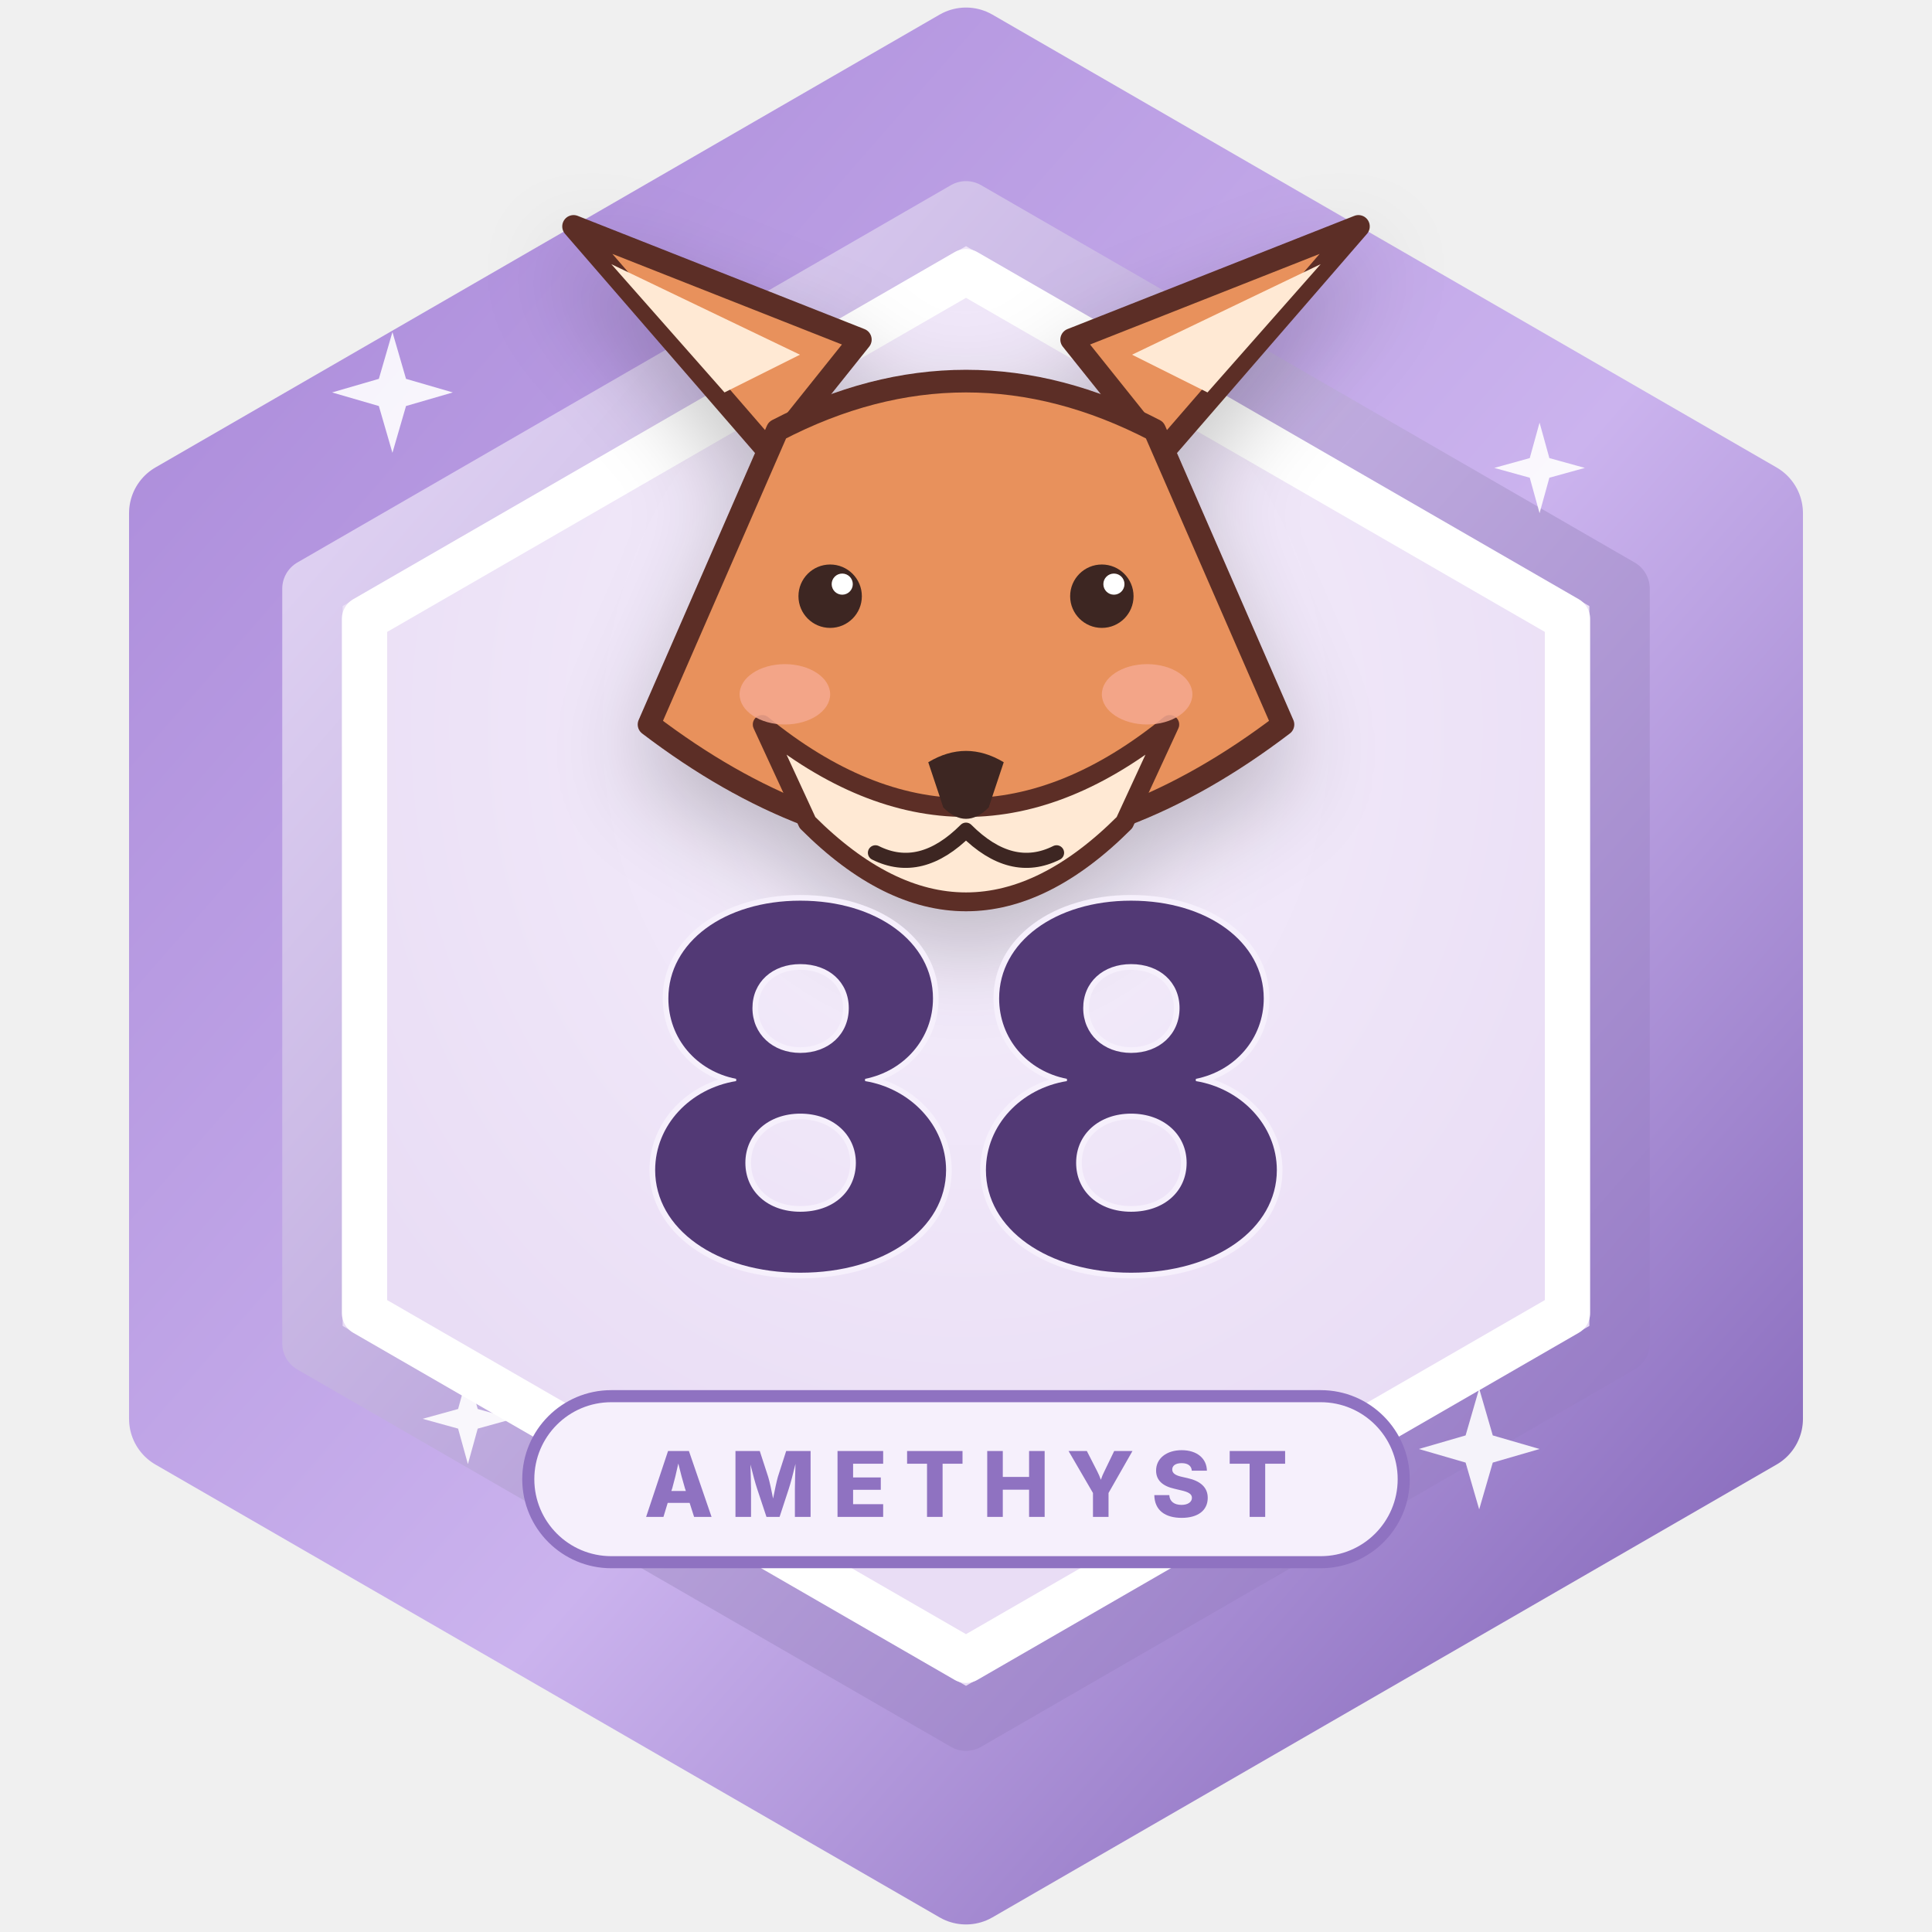
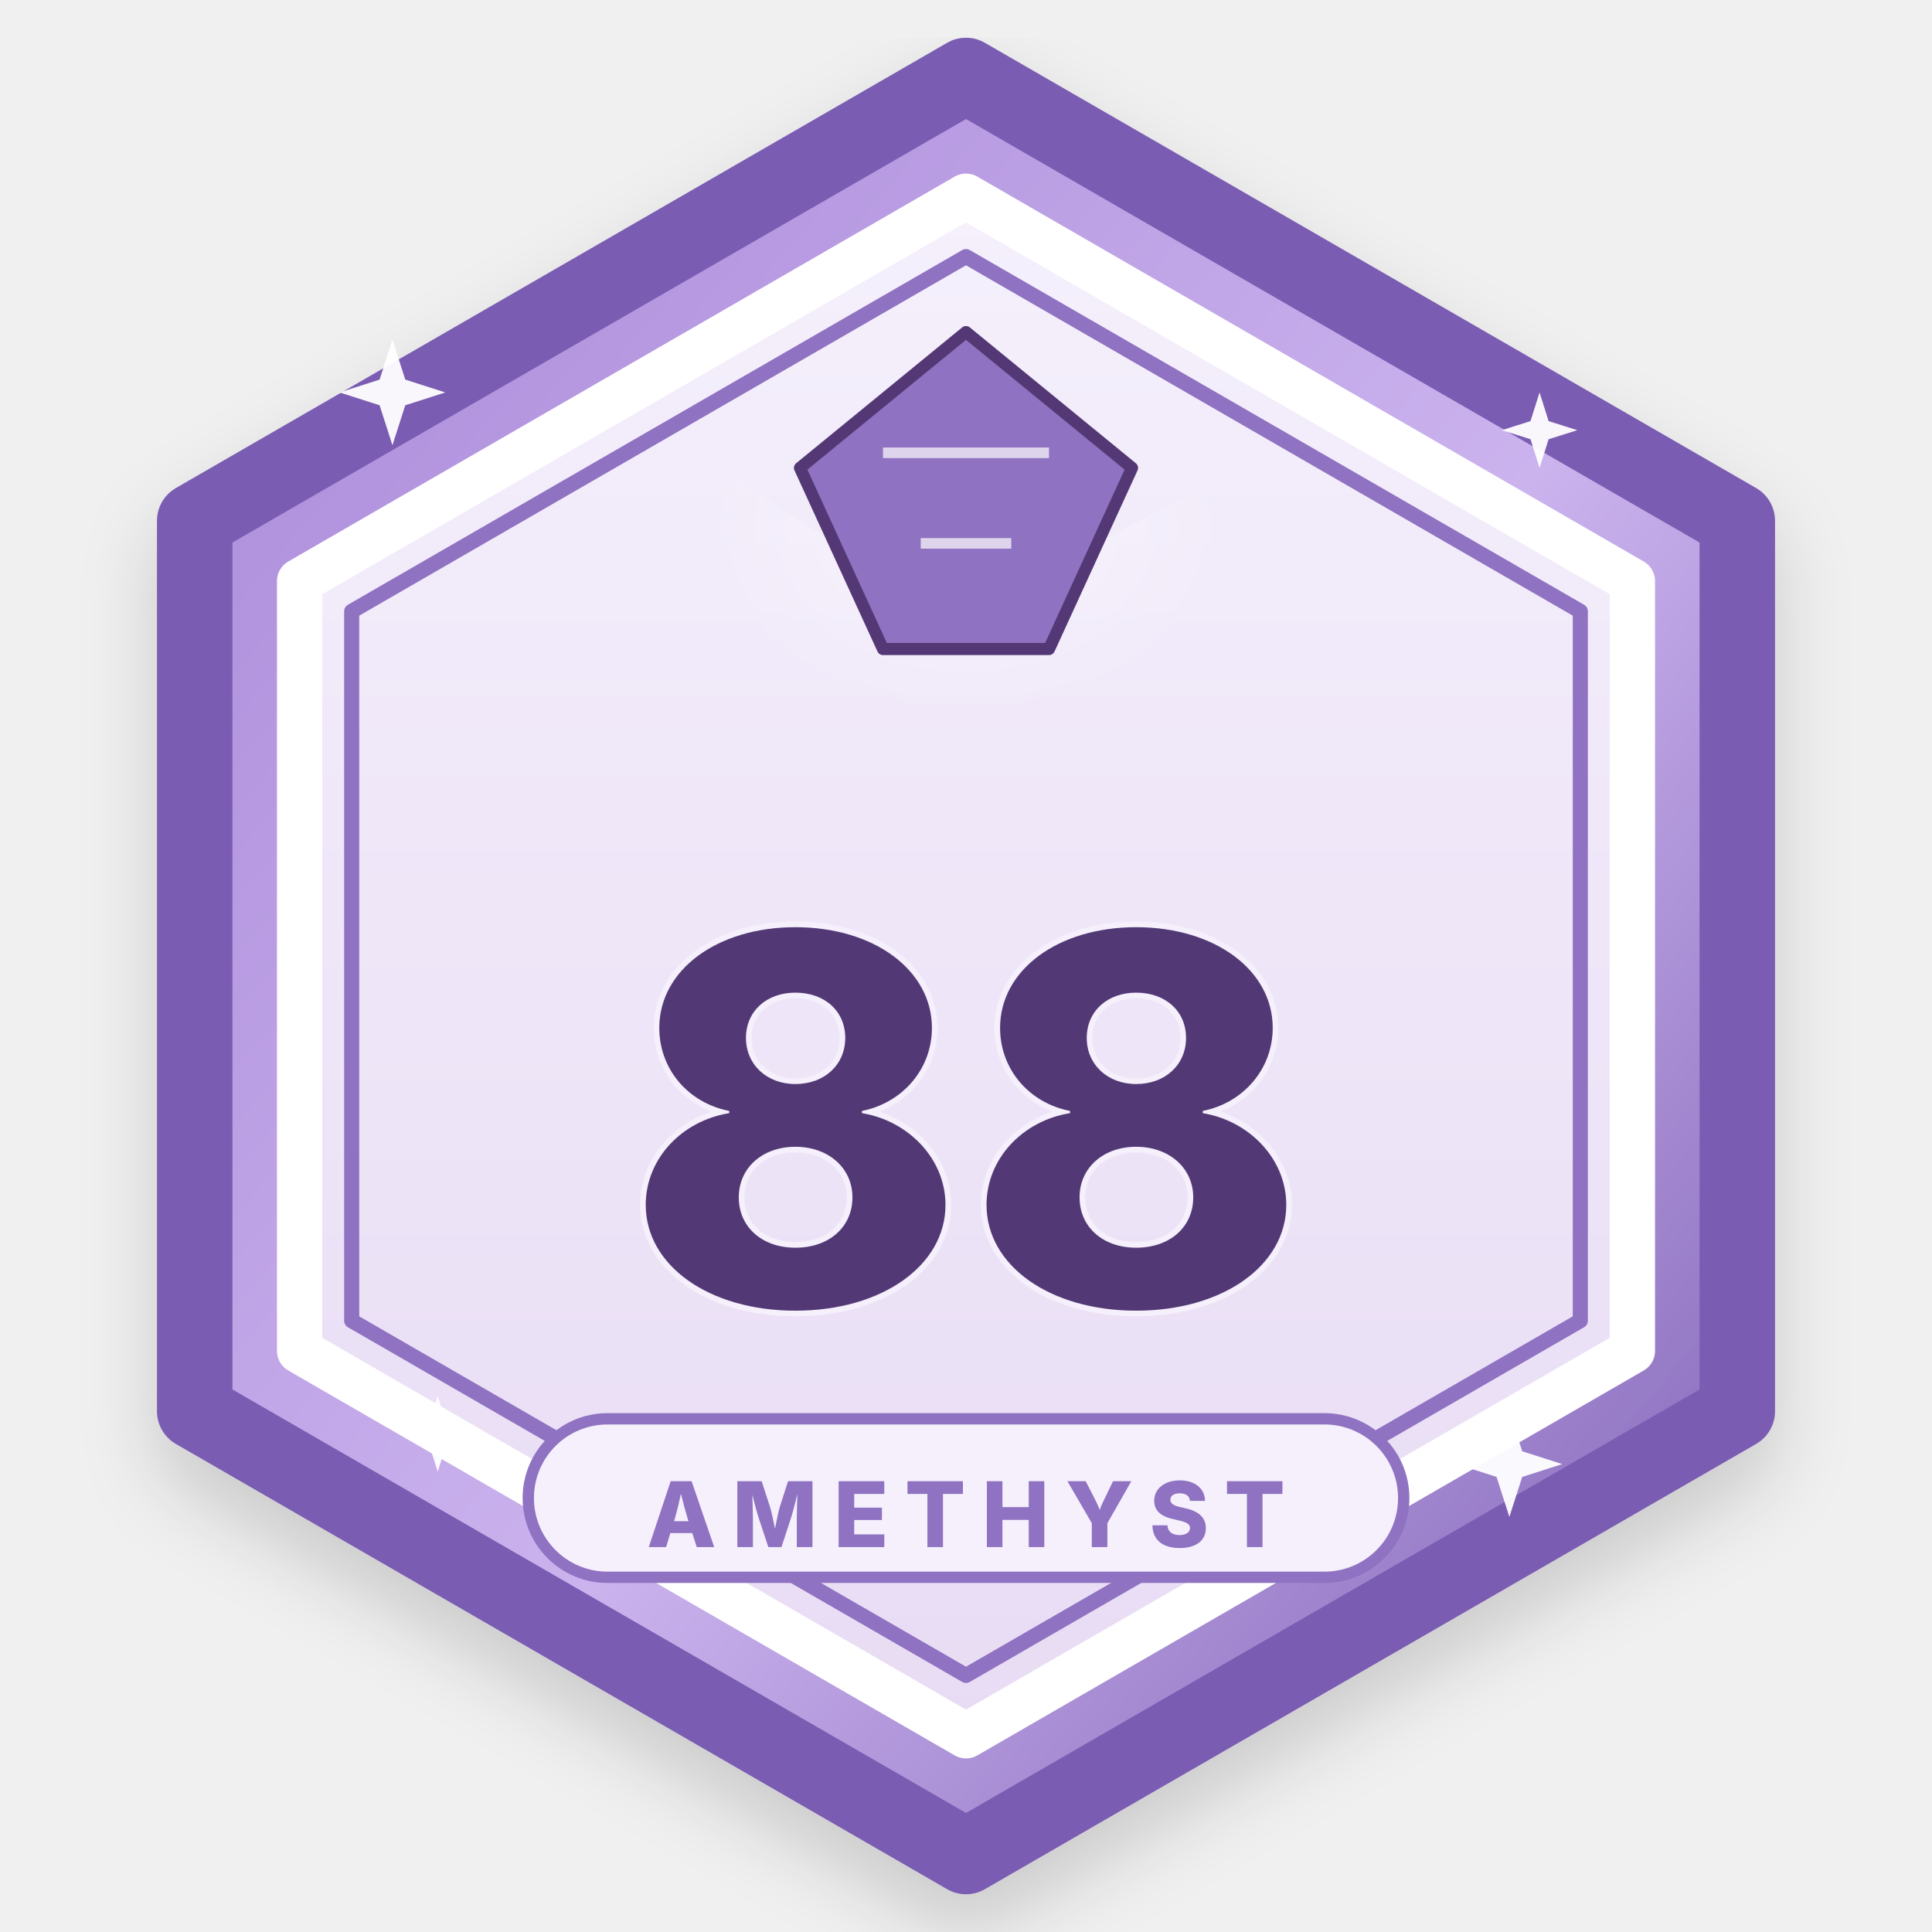
<svg xmlns="http://www.w3.org/2000/svg" viewBox="0 0 256 256" width="256" height="256" role="img" aria-label="Level 88 badge">
  <defs>
    <linearGradient id="o" x1="0%" y1="0%" x2="100%" y2="100%">
      <stop offset="0%" stop-color="#a887d8" />
      <stop offset="55%" stop-color="#cbb3ee" />
      <stop offset="100%" stop-color="#7a5cb2" />
    </linearGradient>
-     <radialGradient id="i" cx="50%" cy="34%" r="80%">
-       <stop offset="0%" stop-color="#f6f0fc" />
-       <stop offset="70%" stop-color="#e9ddf5" />
-       <stop offset="100%" stop-color="#e9ddf5" />
+     <linearGradient id="i" x1="0%" y1="0%" x2="0%" y2="100%">
+       <stop offset="0%" stop-color="#f5f0fc" />
+       <stop offset="100%" stop-color="#e8dcf4" />
+     </linearGradient>
+     <radialGradient id="sheen" cx="50%" cy="26%" r="36%">
+       <stop offset="0%" stop-color="#ffffff" stop-opacity="0.85" />
+       <stop offset="100%" stop-color="#ffffff" stop-opacity="0" />
    </radialGradient>
-     <linearGradient id="r" x1="0%" y1="0%" x2="100%" y2="100%">
-       <stop offset="0%" stop-color="#e7dbf7" />
-       <stop offset="100%" stop-color="#8f72c1" />
-     </linearGradient>
    <filter id="soft" x="-30%" y="-30%" width="160%" height="160%">
-       <feDropShadow dx="0" dy="5" stdDeviation="6" flood-color="#000000" flood-opacity="0.22" />
+       <feDropShadow dx="0" dy="5" stdDeviation="5" flood-color="#000000" flood-opacity="0.16" />
    </filter>
  </defs>
-   <polygon points="128.0,8.0 231.9,68.0 231.9,188.0 128.0,248.0 24.1,188.0 24.1,68.0" fill="url(#o)" stroke="url(#o)" stroke-width="14" stroke-linejoin="round" />
-   <polygon points="128.0,28.0 214.6,78.0 214.6,178.0 128.0,228.0 41.4,178.0 41.4,78.0" fill="url(#i)" stroke="url(#r)" stroke-width="8" stroke-linejoin="round" />
-   <polygon points="128.0,36.0 207.7,82.0 207.7,174.0 128.0,220.0 48.3,174.0 48.3,82.0" fill="none" stroke="#ffffff" stroke-width="6" stroke-linejoin="round" />
-   <path d="M52 44 L53.8 50.2 L60 52 L53.8 53.8 L52 60 L50.2 53.8 L44 52 L50.2 50.2 Z" fill="#ffffff" opacity="0.9" />
-   <path d="M204 56 L205.3 60.7 L210 62 L205.3 63.3 L204 68 L202.7 63.3 L198 62 L202.7 60.7 Z" fill="#ffffff" opacity="0.9" />
-   <path d="M62 182 L63.3 186.7 L68 188 L63.3 189.3 L62 194 L60.7 189.3 L56 188 L60.7 186.7 Z" fill="#ffffff" opacity="0.9" />
-   <path d="M196 184 L197.8 190.2 L204 192 L197.8 193.8 L196 200 L194.2 193.8 L188 192 L194.2 190.2 Z" fill="#ffffff" opacity="0.9" />
  <g filter="url(#soft)">
-     <g id="echo">
-       <path d="M102 60 L76 30 L114 45 Z" fill="#e8915b" stroke="#5b2f26" stroke-width="3" stroke-linejoin="round" />
-       <path d="M154 60 L180 30 L142 45 Z" fill="#e8915b" stroke="#5b2f26" stroke-width="3" stroke-linejoin="round" />
-       <path d="M96 52 L81 35 L106 47 Z" fill="#ffe9d4" />
-       <path d="M160 52 L175 35 L150 47 Z" fill="#ffe9d4" />
-       <path d="M103 57 Q128 44 153 57 L170 96 Q128 128 86 96 Z" fill="#e8915b" stroke="#5b2f26" stroke-width="3" stroke-linejoin="round" />
-       <path d="M101 96 Q128 118 155 96 L149 109 Q128 130 107 109 Z" fill="#ffe9d4" stroke="#5b2f26" stroke-width="2.5" stroke-linejoin="round" />
-       <circle cx="110" cy="79" r="4.2" fill="#3c2620" />
-       <circle cx="146" cy="79" r="4.2" fill="#3c2620" />
-       <circle cx="111.6" cy="77.4" r="1.4" fill="#ffffff" />
-       <circle cx="147.6" cy="77.4" r="1.4" fill="#ffffff" />
-       <path d="M123 101 Q128 98 133 101 L131 107 Q128 110 125 107 Z" fill="#3c2620" />
-       <path d="M128 110 Q122 116 116 113 M128 110 Q134 116 140 113" fill="none" stroke="#3c2620" stroke-width="2" stroke-linecap="round" />
-       <ellipse cx="104" cy="92" rx="6" ry="4" fill="#f5a88f" opacity="0.85" />
-       <ellipse cx="152" cy="92" rx="6" ry="4" fill="#f5a88f" opacity="0.85" />
-     </g>
+     <polygon points="128.0,10.0 230.2,69.0 230.2,187.0 128.0,246.0 25.8,187.0 25.8,69.0" fill="url(#o)" stroke="#7a5cb2" stroke-width="10" stroke-linejoin="round" />
+     <polygon points="128.0,26.0 216.3,77.0 216.3,179.0 128.0,230.0 39.7,179.0 39.7,77.0" fill="url(#i)" stroke="#ffffff" stroke-width="6" stroke-linejoin="round" />
+     <polygon points="128.0,34.0 209.4,81.0 209.4,175.0 128.0,222.0 46.6,175.0 46.6,81.0" fill="none" stroke="#8f72c1" stroke-width="2" stroke-linejoin="round" />
+     <path d="M80 52 L126 82 L176 56 L176 121 Q128 98 80 121 Z" fill="url(#sheen)" opacity="0.5" />
+     <polygon points="128,44 150,62 139,86 117,86 106,62" fill="#8f72c1" stroke="#523975" stroke-width="1.6" stroke-linejoin="round" />
+     <path d="M117 60 L139 60 M122 72 L134 72" fill="none" stroke="#ffffff" stroke-width="1.4" stroke-opacity="0.7" />
+     <path d="M52.0 45.0 L53.7 50.3 L59.0 52.0 L53.7 53.7 L52.0 59.0 L50.3 53.7 L45.0 52.0 L50.3 50.3 Z" fill="#ffffff" opacity="0.95" />
+     <path d="M204.0 52.0 L205.2 55.8 L209.0 57.0 L205.2 58.2 L204.0 62.0 L202.8 58.2 L199.0 57.0 L202.8 55.8 Z" fill="#ffffff" opacity="0.95" />
+     <path d="M58.0 185.0 L59.2 188.8 L63.0 190.0 L59.2 191.2 L58.0 195.0 L56.8 191.2 L53.0 190.0 L56.8 188.8 Z" fill="#ffffff" opacity="0.95" />
+     <path d="M200.0 187.0 L201.7 192.3 L207.0 194.0 L201.7 195.7 L200.0 201.0 L198.3 195.7 L193.0 194.0 L198.3 192.3 Z" fill="#ffffff" opacity="0.95" />
  </g>
-   <text x="128" y="168" text-anchor="middle" fill="#523975" font-family="Inter, Arial, sans-serif" font-size="66" font-weight="800" stroke="#f6f0fc" stroke-width="1.5" paint-order="stroke">88</text>
-   <rect x="70" y="185" width="116" height="22" rx="11" fill="#f6f0fc" stroke="#8f72c1" stroke-width="1.6" />
-   <text x="128" y="201" text-anchor="middle" fill="#8f72c1" font-family="Inter, Arial, sans-serif" font-size="12" font-weight="800" letter-spacing="2.2">AMETHYST</text>
+   <text x="128" y="173" text-anchor="middle" fill="#523975" font-family="Inter, Arial, sans-serif" font-size="68" font-weight="800" stroke="#f5f0fc" stroke-width="1.5" paint-order="stroke">88</text>
+   <rect x="70" y="188" width="116" height="21" rx="10.5" fill="#f5f0fc" stroke="#8f72c1" stroke-width="1.5" />
+   <text x="128" y="205" text-anchor="middle" fill="#8f72c1" font-family="Inter, Arial, sans-serif" font-size="12" font-weight="800" letter-spacing="2.1">AMETHYST</text>
</svg>
